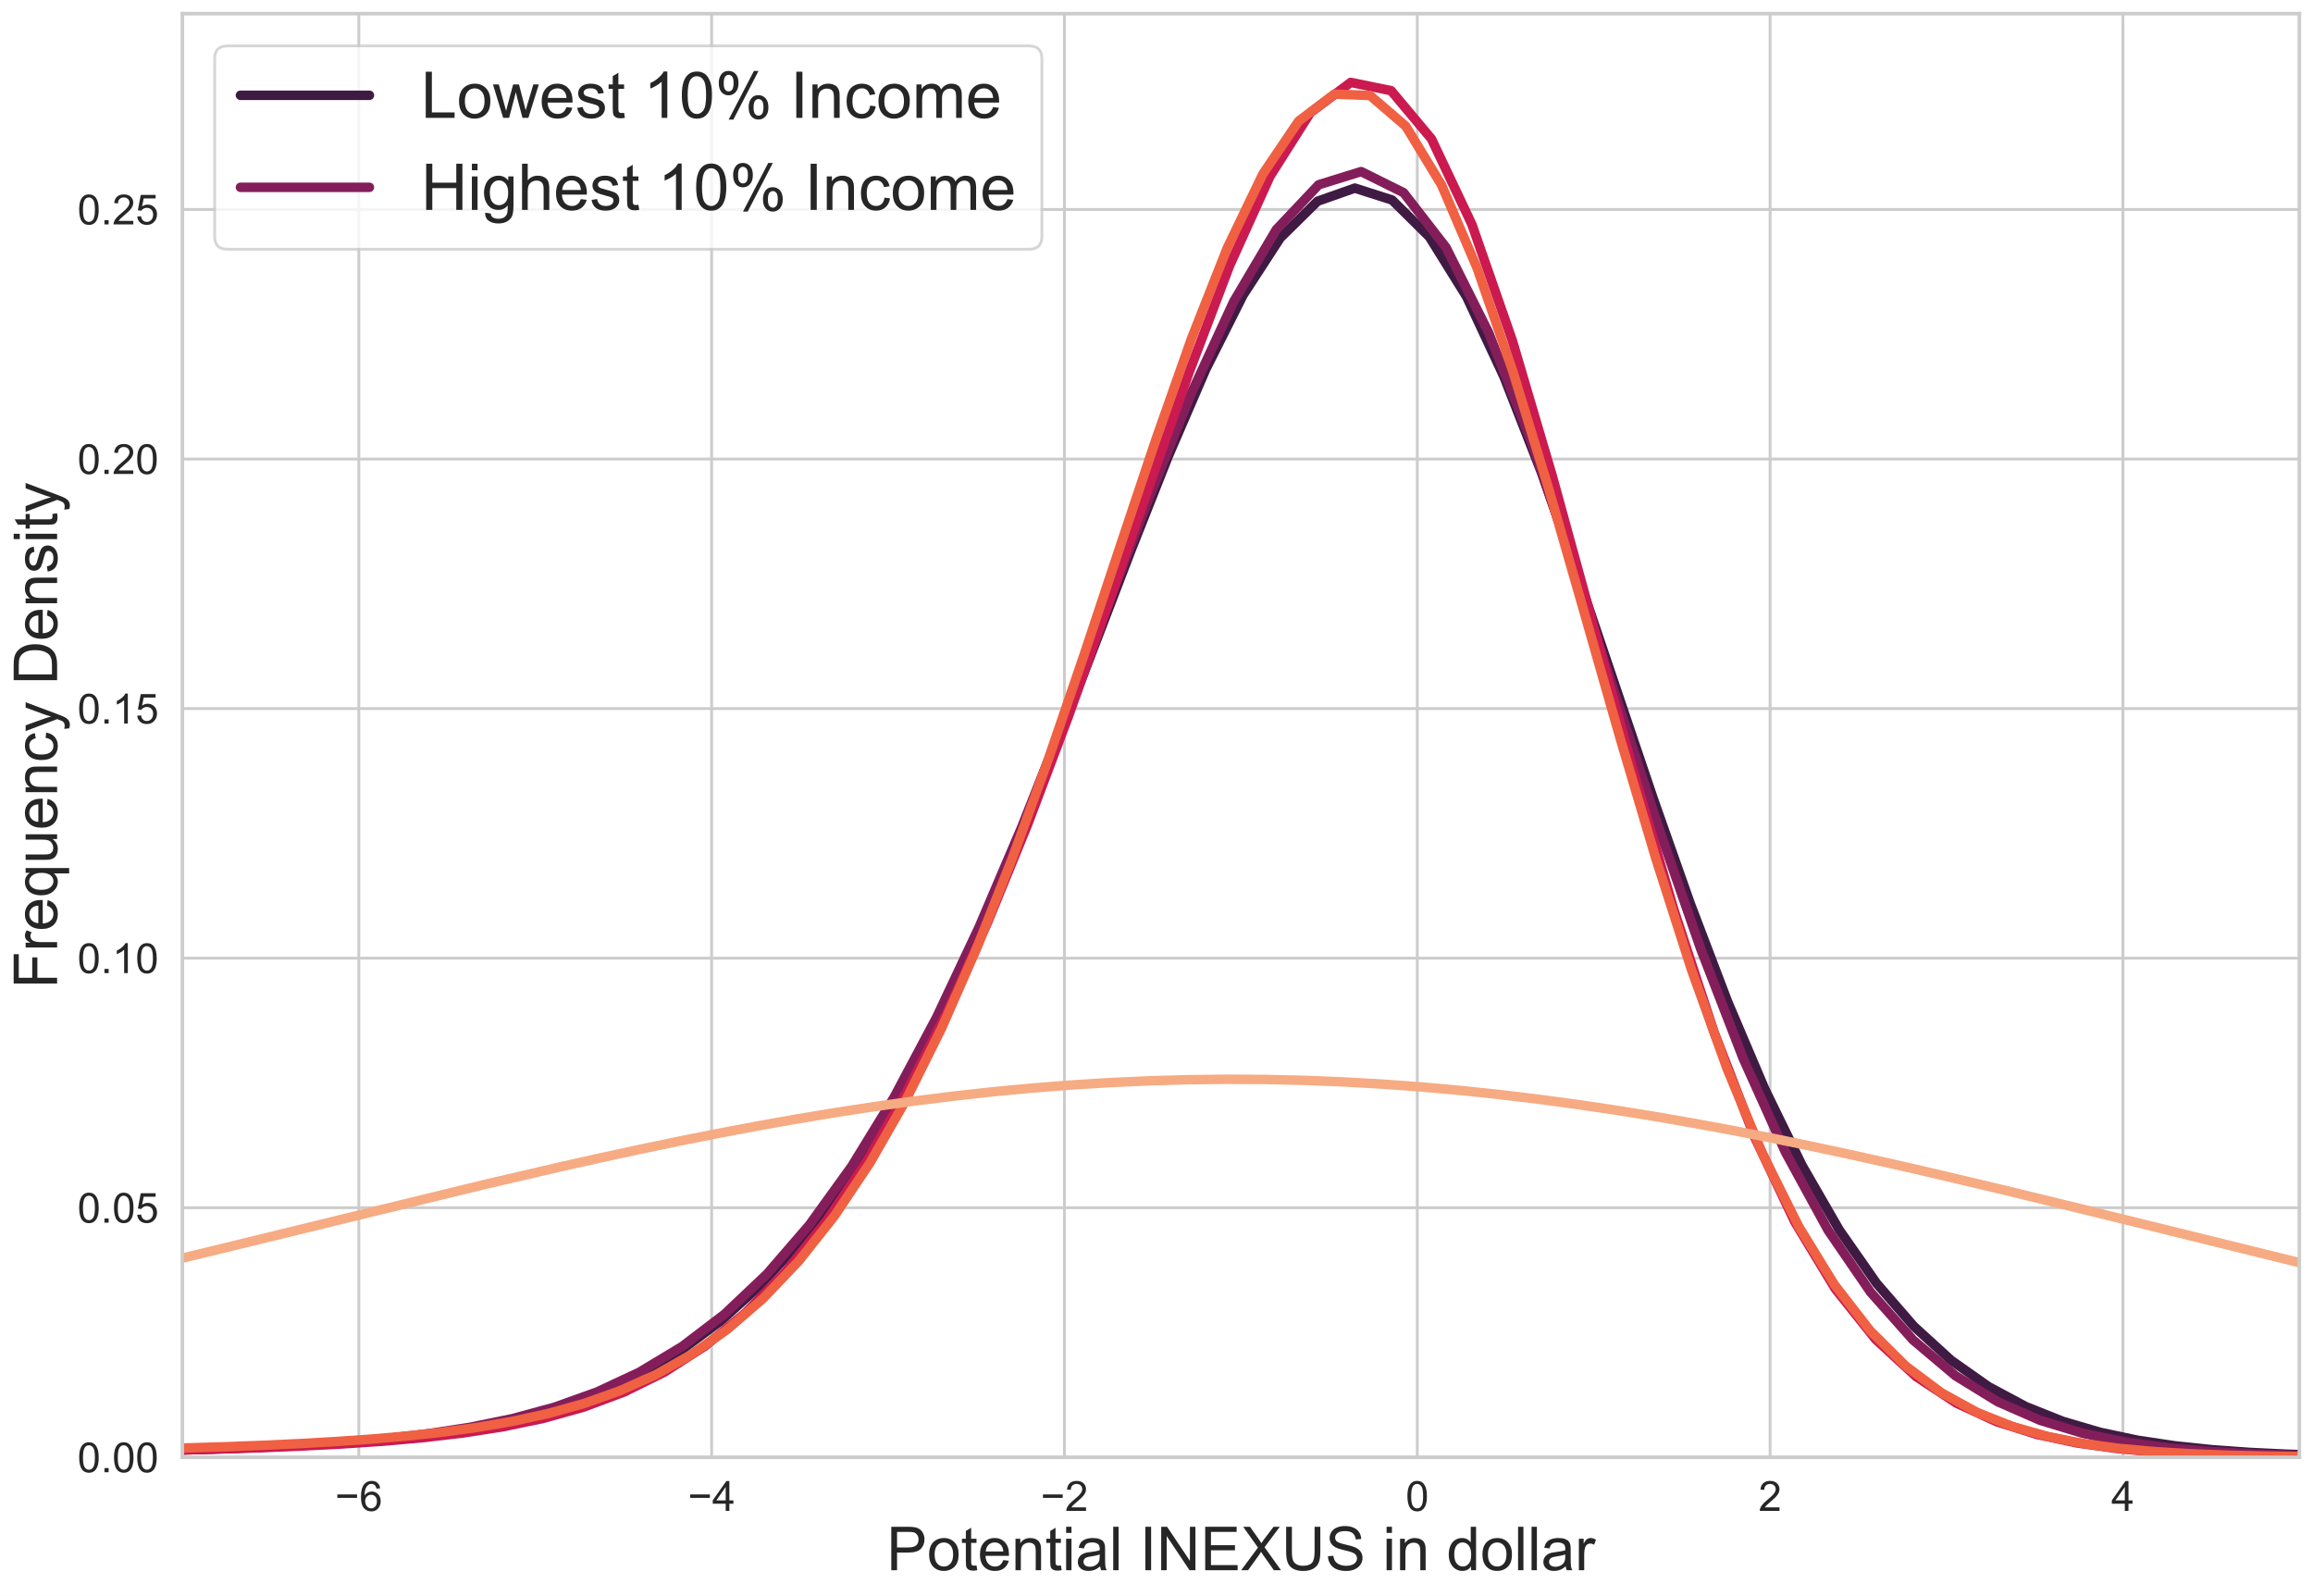
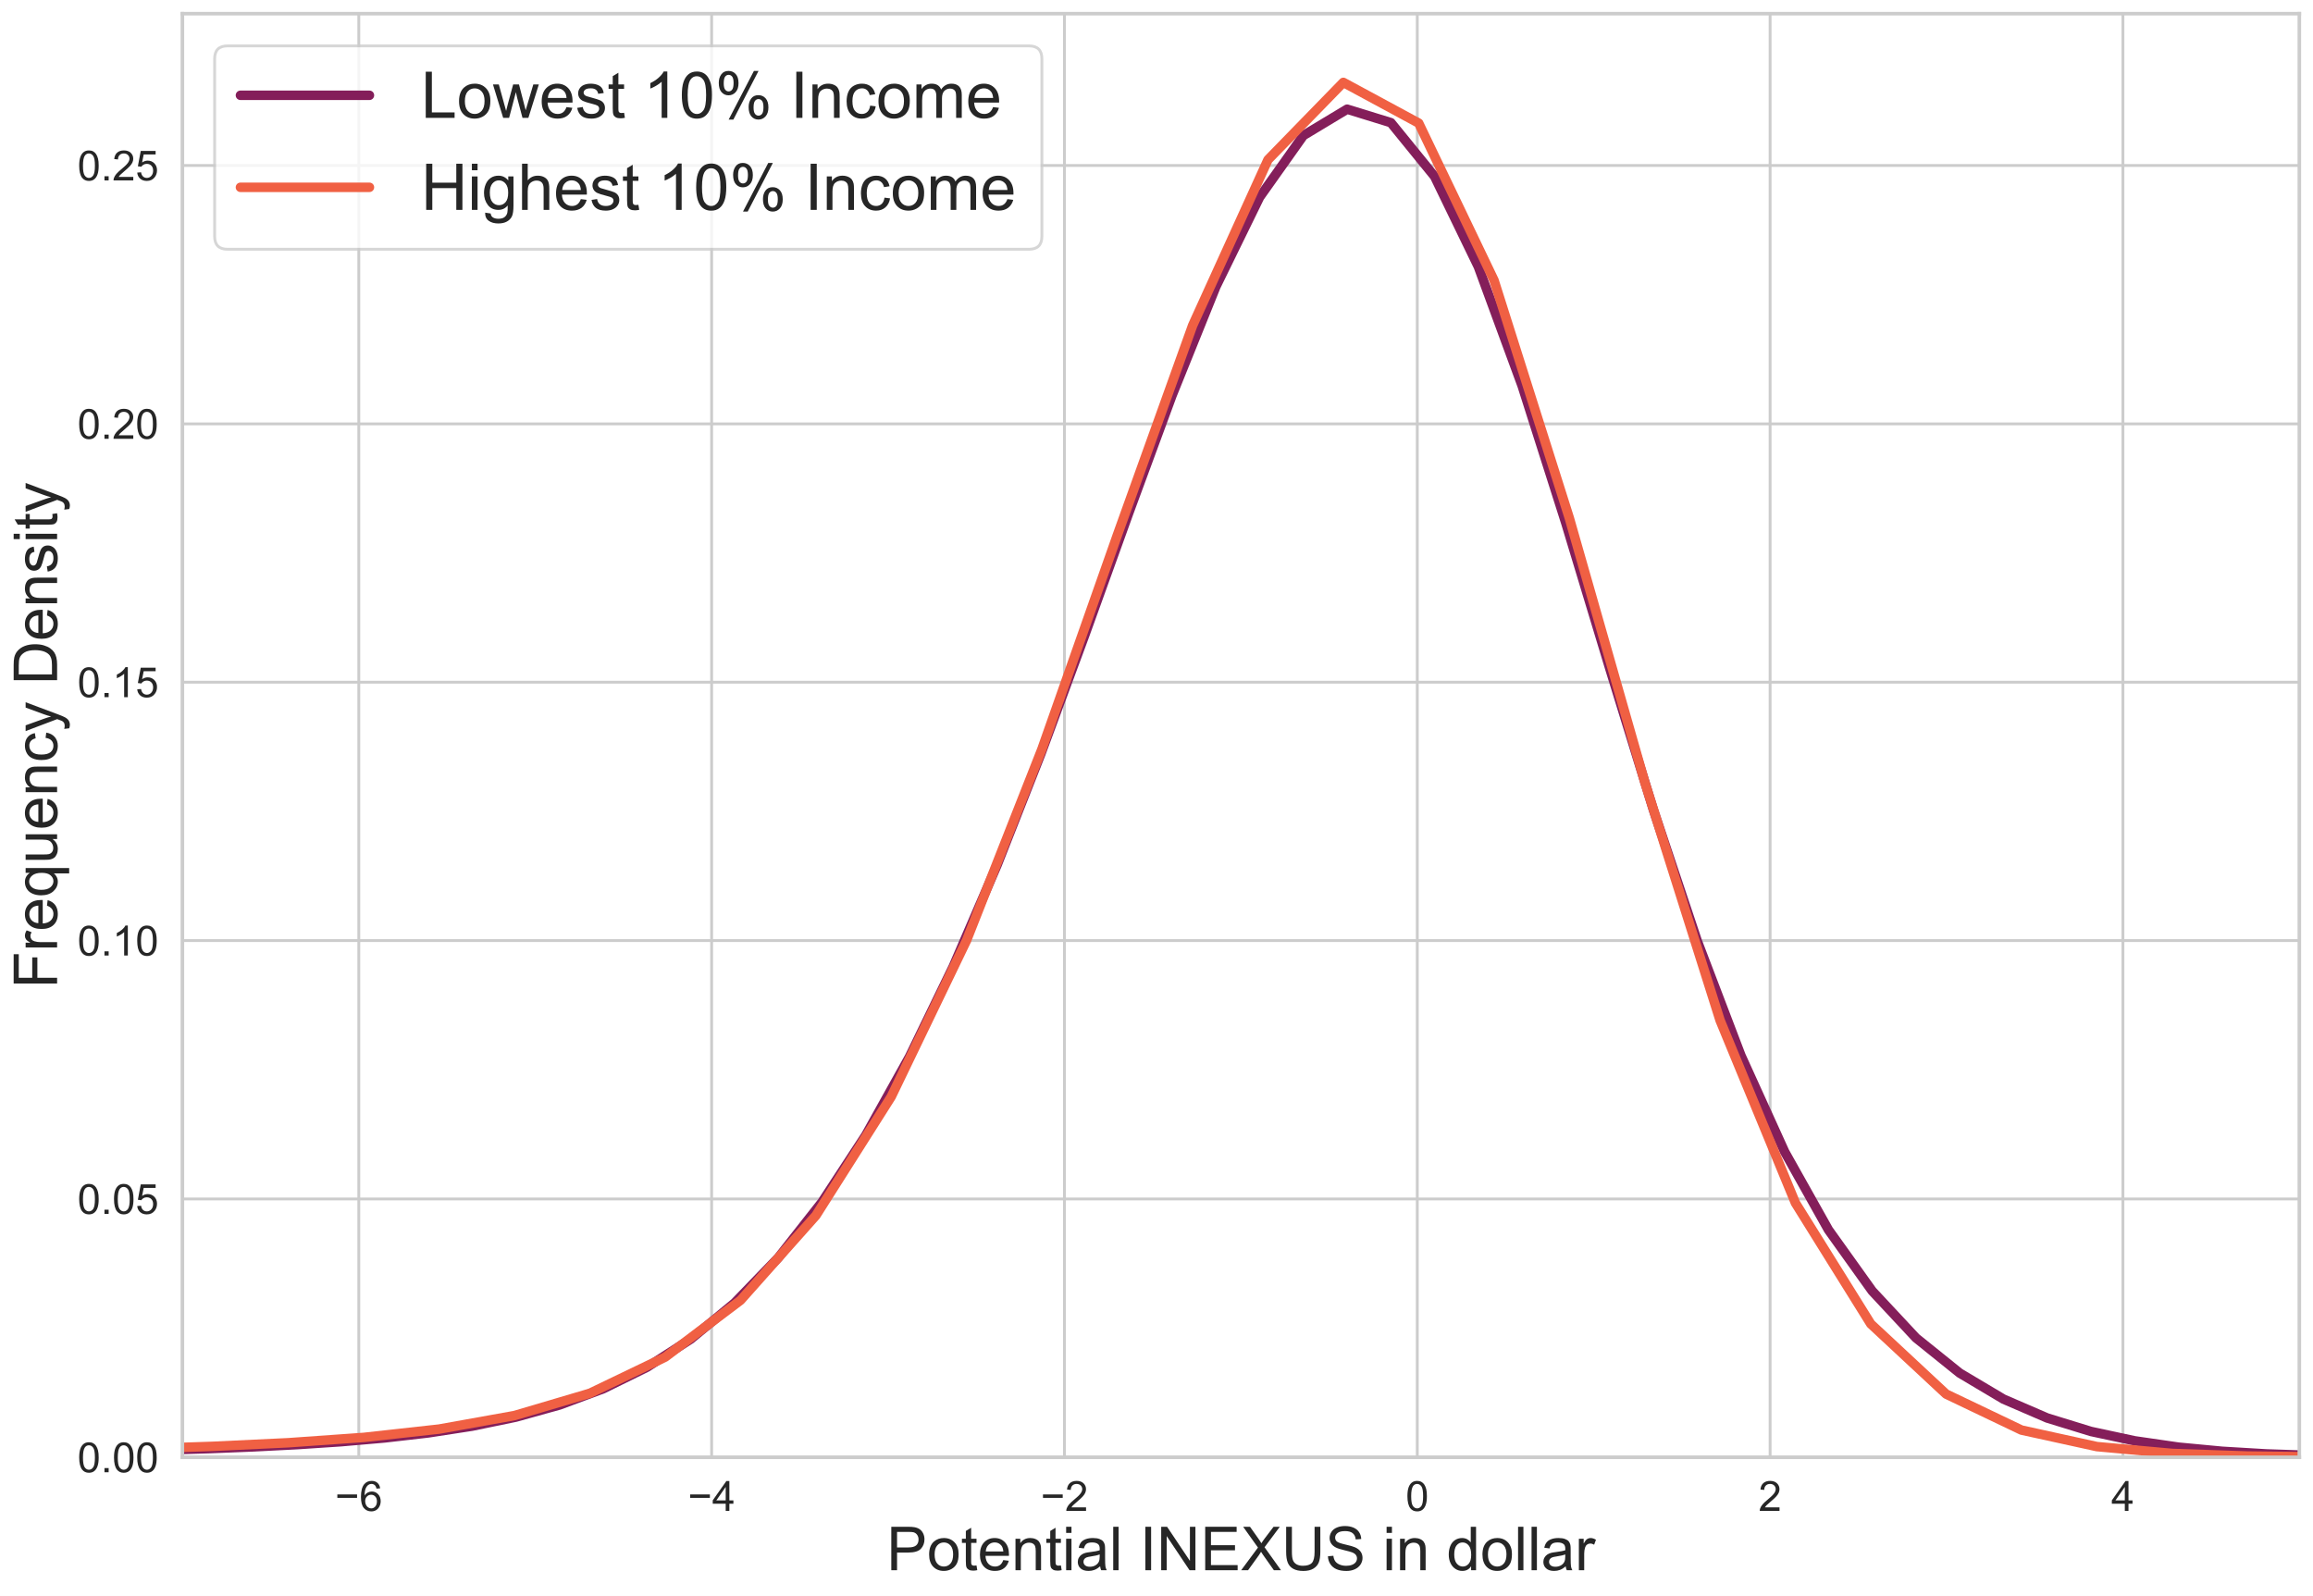
<svg xmlns="http://www.w3.org/2000/svg" xmlns:xlink="http://www.w3.org/1999/xlink" width="1219.354pt" height="841.325pt" viewBox="0 0 1219.354 841.325" version="1.1">
  <defs>
    <style type="text/css">*{stroke-linejoin: round; stroke-linecap: butt}</style>
  </defs>
  <g id="figure_1">
    <g id="patch_1">
      <path d="M 0 841.325  L 1219.354 841.325  L 1219.354 0  L 0 0  z " style="fill: #ffffff" />
    </g>
    <g id="axes_1">
      <g id="patch_2">
        <path d="M 96.154 768.24  L 1212.154 768.24  L 1212.154 7.2  L 96.154 7.2  z " style="fill: #ffffff" />
      </g>
      <g id="matplotlib.axis_1">
        <g id="xtick_1">
          <g id="line2d_1">
-             <path d="M 189.154 768.24  L 189.154 7.2  " clip-path="url(#p8f4cd4c330)" style="fill: none; stroke: #cccccc; stroke-width: 1.5; stroke-linecap: round" />
+             <path d="M 189.154 768.24  L 189.154 7.2  " clip-path="url(#pbd84ebb366)" style="fill: none; stroke: #cccccc; stroke-width: 1.5; stroke-linecap: round" />
          </g>
          <g id="text_1">
            <g style="fill: #262626" transform="translate(176.6123 796.4872)scale(0.22 -0.22)">
              <defs>
                <path id="ArialMT-2212" d="M 3381 1997  L 356 1997  L 356 2522  L 3381 2522  L 3381 1997  z " transform="scale(0.015625)" />
                <path id="ArialMT-36" d="M 3184 3459  L 2625 3416  Q 2550 3747 2413 3897  Q 2184 4138 1850 4138  Q 1581 4138 1378 3988  Q 1113 3794 959 3422  Q 806 3050 800 2363  Q 1003 2672 1297 2822  Q 1591 2972 1913 2972  Q 2475 2972 2870 2558  Q 3266 2144 3266 1488  Q 3266 1056 3080 686  Q 2894 316 2569 119  Q 2244 -78 1831 -78  Q 1128 -78 684 439  Q 241 956 241 2144  Q 241 3472 731 4075  Q 1159 4600 1884 4600  Q 2425 4600 2770 4297  Q 3116 3994 3184 3459  z M 888 1484  Q 888 1194 1011 928  Q 1134 663 1356 523  Q 1578 384 1822 384  Q 2178 384 2434 671  Q 2691 959 2691 1453  Q 2691 1928 2437 2201  Q 2184 2475 1800 2475  Q 1419 2475 1153 2201  Q 888 1928 888 1484  z " transform="scale(0.015625)" />
              </defs>
              <use xlink:href="#ArialMT-2212" />
              <use xlink:href="#ArialMT-36" x="58.398" />
            </g>
          </g>
        </g>
        <g id="xtick_2">
          <g id="line2d_2">
-             <path d="M 375.154 768.24  L 375.154 7.2  " clip-path="url(#p8f4cd4c330)" style="fill: none; stroke: #cccccc; stroke-width: 1.5; stroke-linecap: round" />
+             <path d="M 375.154 768.24  L 375.154 7.2  " clip-path="url(#pbd84ebb366)" style="fill: none; stroke: #cccccc; stroke-width: 1.5; stroke-linecap: round" />
          </g>
          <g id="text_2">
            <g style="fill: #262626" transform="translate(362.6123 796.4872)scale(0.22 -0.22)">
              <defs>
                <path id="ArialMT-34" d="M 2069 0  L 2069 1097  L 81 1097  L 81 1613  L 2172 4581  L 2631 4581  L 2631 1613  L 3250 1613  L 3250 1097  L 2631 1097  L 2631 0  L 2069 0  z M 2069 1613  L 2069 3678  L 634 1613  L 2069 1613  z " transform="scale(0.015625)" />
              </defs>
              <use xlink:href="#ArialMT-2212" />
              <use xlink:href="#ArialMT-34" x="58.398" />
            </g>
          </g>
        </g>
        <g id="xtick_3">
          <g id="line2d_3">
-             <path d="M 561.154 768.24  L 561.154 7.2  " clip-path="url(#p8f4cd4c330)" style="fill: none; stroke: #cccccc; stroke-width: 1.5; stroke-linecap: round" />
+             <path d="M 561.154 768.24  L 561.154 7.2  " clip-path="url(#pbd84ebb366)" style="fill: none; stroke: #cccccc; stroke-width: 1.5; stroke-linecap: round" />
          </g>
          <g id="text_3">
            <g style="fill: #262626" transform="translate(548.6123 796.4872)scale(0.22 -0.22)">
              <defs>
                <path id="ArialMT-32" d="M 3222 541  L 3222 0  L 194 0  Q 188 203 259 391  Q 375 700 629 1000  Q 884 1300 1366 1694  Q 2113 2306 2375 2664  Q 2638 3022 2638 3341  Q 2638 3675 2398 3904  Q 2159 4134 1775 4134  Q 1369 4134 1125 3890  Q 881 3647 878 3216  L 300 3275  Q 359 3922 746 4261  Q 1134 4600 1788 4600  Q 2447 4600 2831 4234  Q 3216 3869 3216 3328  Q 3216 3053 3103 2787  Q 2991 2522 2730 2228  Q 2469 1934 1863 1422  Q 1356 997 1212 845  Q 1069 694 975 541  L 3222 541  z " transform="scale(0.015625)" />
              </defs>
              <use xlink:href="#ArialMT-2212" />
              <use xlink:href="#ArialMT-32" x="58.398" />
            </g>
          </g>
        </g>
        <g id="xtick_4">
          <g id="line2d_4">
-             <path d="M 747.154 768.24  L 747.154 7.2  " clip-path="url(#p8f4cd4c330)" style="fill: none; stroke: #cccccc; stroke-width: 1.5; stroke-linecap: round" />
+             <path d="M 747.154 768.24  L 747.154 7.2  " clip-path="url(#pbd84ebb366)" style="fill: none; stroke: #cccccc; stroke-width: 1.5; stroke-linecap: round" />
          </g>
          <g id="text_4">
            <g style="fill: #262626" transform="translate(741.037 796.4872)scale(0.22 -0.22)">
              <defs>
                <path id="ArialMT-30" d="M 266 2259  Q 266 3072 433 3567  Q 600 4063 929 4331  Q 1259 4600 1759 4600  Q 2128 4600 2406 4451  Q 2684 4303 2865 4023  Q 3047 3744 3150 3342  Q 3253 2941 3253 2259  Q 3253 1453 3087 958  Q 2922 463 2592 192  Q 2263 -78 1759 -78  Q 1097 -78 719 397  Q 266 969 266 2259  z M 844 2259  Q 844 1131 1108 757  Q 1372 384 1759 384  Q 2147 384 2411 759  Q 2675 1134 2675 2259  Q 2675 3391 2411 3762  Q 2147 4134 1753 4134  Q 1366 4134 1134 3806  Q 844 3388 844 2259  z " transform="scale(0.015625)" />
              </defs>
              <use xlink:href="#ArialMT-30" />
            </g>
          </g>
        </g>
        <g id="xtick_5">
          <g id="line2d_5">
-             <path d="M 933.154 768.24  L 933.154 7.2  " clip-path="url(#p8f4cd4c330)" style="fill: none; stroke: #cccccc; stroke-width: 1.5; stroke-linecap: round" />
+             <path d="M 933.154 768.24  L 933.154 7.2  " clip-path="url(#pbd84ebb366)" style="fill: none; stroke: #cccccc; stroke-width: 1.5; stroke-linecap: round" />
          </g>
          <g id="text_5">
            <g style="fill: #262626" transform="translate(927.037 796.4872)scale(0.22 -0.22)">
              <use xlink:href="#ArialMT-32" />
            </g>
          </g>
        </g>
        <g id="xtick_6">
          <g id="line2d_6">
-             <path d="M 1119.154 768.24  L 1119.154 7.2  " clip-path="url(#p8f4cd4c330)" style="fill: none; stroke: #cccccc; stroke-width: 1.5; stroke-linecap: round" />
+             <path d="M 1119.154 768.24  L 1119.154 7.2  " clip-path="url(#pbd84ebb366)" style="fill: none; stroke: #cccccc; stroke-width: 1.5; stroke-linecap: round" />
          </g>
          <g id="text_6">
            <g style="fill: #262626" transform="translate(1113.037 796.4872)scale(0.22 -0.22)">
              <use xlink:href="#ArialMT-34" />
            </g>
          </g>
        </g>
        <g id="text_7">
          <g style="fill: #262626" transform="translate(467.4016 827.7647)scale(0.32 -0.32)">
            <defs>
              <path id="ArialMT-50" d="M 494 0  L 494 4581  L 2222 4581  Q 2678 4581 2919 4538  Q 3256 4481 3484 4323  Q 3713 4166 3852 3881  Q 3991 3597 3991 3256  Q 3991 2672 3619 2267  Q 3247 1863 2275 1863  L 1100 1863  L 1100 0  L 494 0  z M 1100 2403  L 2284 2403  Q 2872 2403 3119 2622  Q 3366 2841 3366 3238  Q 3366 3525 3220 3729  Q 3075 3934 2838 4000  Q 2684 4041 2272 4041  L 1100 4041  L 1100 2403  z " transform="scale(0.015625)" />
              <path id="ArialMT-6f" d="M 213 1659  Q 213 2581 725 3025  Q 1153 3394 1769 3394  Q 2453 3394 2887 2945  Q 3322 2497 3322 1706  Q 3322 1066 3130 698  Q 2938 331 2570 128  Q 2203 -75 1769 -75  Q 1072 -75 642 372  Q 213 819 213 1659  z M 791 1659  Q 791 1022 1069 705  Q 1347 388 1769 388  Q 2188 388 2466 706  Q 2744 1025 2744 1678  Q 2744 2294 2464 2611  Q 2184 2928 1769 2928  Q 1347 2928 1069 2612  Q 791 2297 791 1659  z " transform="scale(0.015625)" />
              <path id="ArialMT-74" d="M 1650 503  L 1731 6  Q 1494 -44 1306 -44  Q 1000 -44 831 53  Q 663 150 594 308  Q 525 466 525 972  L 525 2881  L 113 2881  L 113 3319  L 525 3319  L 525 4141  L 1084 4478  L 1084 3319  L 1650 3319  L 1650 2881  L 1084 2881  L 1084 941  Q 1084 700 1114 631  Q 1144 563 1211 522  Q 1278 481 1403 481  Q 1497 481 1650 503  z " transform="scale(0.015625)" />
              <path id="ArialMT-65" d="M 2694 1069  L 3275 997  Q 3138 488 2766 206  Q 2394 -75 1816 -75  Q 1088 -75 661 373  Q 234 822 234 1631  Q 234 2469 665 2931  Q 1097 3394 1784 3394  Q 2450 3394 2872 2941  Q 3294 2488 3294 1666  Q 3294 1616 3291 1516  L 816 1516  Q 847 969 1125 678  Q 1403 388 1819 388  Q 2128 388 2347 550  Q 2566 713 2694 1069  z M 847 1978  L 2700 1978  Q 2663 2397 2488 2606  Q 2219 2931 1791 2931  Q 1403 2931 1139 2672  Q 875 2413 847 1978  z " transform="scale(0.015625)" />
              <path id="ArialMT-6e" d="M 422 0  L 422 3319  L 928 3319  L 928 2847  Q 1294 3394 1984 3394  Q 2284 3394 2536 3286  Q 2788 3178 2913 3003  Q 3038 2828 3088 2588  Q 3119 2431 3119 2041  L 3119 0  L 2556 0  L 2556 2019  Q 2556 2363 2490 2533  Q 2425 2703 2258 2804  Q 2091 2906 1866 2906  Q 1506 2906 1245 2678  Q 984 2450 984 1813  L 984 0  L 422 0  z " transform="scale(0.015625)" />
              <path id="ArialMT-69" d="M 425 3934  L 425 4581  L 988 4581  L 988 3934  L 425 3934  z M 425 0  L 425 3319  L 988 3319  L 988 0  L 425 0  z " transform="scale(0.015625)" />
              <path id="ArialMT-61" d="M 2588 409  Q 2275 144 1986 34  Q 1697 -75 1366 -75  Q 819 -75 525 192  Q 231 459 231 875  Q 231 1119 342 1320  Q 453 1522 633 1644  Q 813 1766 1038 1828  Q 1203 1872 1538 1913  Q 2219 1994 2541 2106  Q 2544 2222 2544 2253  Q 2544 2597 2384 2738  Q 2169 2928 1744 2928  Q 1347 2928 1158 2789  Q 969 2650 878 2297  L 328 2372  Q 403 2725 575 2942  Q 747 3159 1072 3276  Q 1397 3394 1825 3394  Q 2250 3394 2515 3294  Q 2781 3194 2906 3042  Q 3031 2891 3081 2659  Q 3109 2516 3109 2141  L 3109 1391  Q 3109 606 3145 398  Q 3181 191 3288 0  L 2700 0  Q 2613 175 2588 409  z M 2541 1666  Q 2234 1541 1622 1453  Q 1275 1403 1131 1340  Q 988 1278 909 1158  Q 831 1038 831 891  Q 831 666 1001 516  Q 1172 366 1500 366  Q 1825 366 2078 508  Q 2331 650 2450 897  Q 2541 1088 2541 1459  L 2541 1666  z " transform="scale(0.015625)" />
              <path id="ArialMT-6c" d="M 409 0  L 409 4581  L 972 4581  L 972 0  L 409 0  z " transform="scale(0.015625)" />
              <path id="ArialMT-20" transform="scale(0.015625)" />
              <path id="ArialMT-49" d="M 597 0  L 597 4581  L 1203 4581  L 1203 0  L 597 0  z " transform="scale(0.015625)" />
              <path id="ArialMT-4e" d="M 488 0  L 488 4581  L 1109 4581  L 3516 984  L 3516 4581  L 4097 4581  L 4097 0  L 3475 0  L 1069 3600  L 1069 0  L 488 0  z " transform="scale(0.015625)" />
              <path id="ArialMT-45" d="M 506 0  L 506 4581  L 3819 4581  L 3819 4041  L 1113 4041  L 1113 2638  L 3647 2638  L 3647 2100  L 1113 2100  L 1113 541  L 3925 541  L 3925 0  L 506 0  z " transform="scale(0.015625)" />
              <path id="ArialMT-58" d="M 28 0  L 1800 2388  L 238 4581  L 959 4581  L 1791 3406  Q 2050 3041 2159 2844  Q 2313 3094 2522 3366  L 3444 4581  L 4103 4581  L 2494 2422  L 4228 0  L 3478 0  L 2325 1634  Q 2228 1775 2125 1941  Q 1972 1691 1906 1597  L 756 0  L 28 0  z " transform="scale(0.015625)" />
              <path id="ArialMT-55" d="M 3500 4581  L 4106 4581  L 4106 1934  Q 4106 1244 3950 837  Q 3794 431 3386 176  Q 2978 -78 2316 -78  Q 1672 -78 1262 144  Q 853 366 678 786  Q 503 1206 503 1934  L 503 4581  L 1109 4581  L 1109 1938  Q 1109 1341 1220 1058  Q 1331 775 1601 622  Q 1872 469 2263 469  Q 2931 469 3215 772  Q 3500 1075 3500 1938  L 3500 4581  z " transform="scale(0.015625)" />
              <path id="ArialMT-53" d="M 288 1472  L 859 1522  Q 900 1178 1048 958  Q 1197 738 1509 602  Q 1822 466 2213 466  Q 2559 466 2825 569  Q 3091 672 3220 851  Q 3350 1031 3350 1244  Q 3350 1459 3225 1620  Q 3100 1781 2813 1891  Q 2628 1963 1997 2114  Q 1366 2266 1113 2400  Q 784 2572 623 2826  Q 463 3081 463 3397  Q 463 3744 659 4045  Q 856 4347 1234 4503  Q 1613 4659 2075 4659  Q 2584 4659 2973 4495  Q 3363 4331 3572 4012  Q 3781 3694 3797 3291  L 3216 3247  Q 3169 3681 2898 3903  Q 2628 4125 2100 4125  Q 1550 4125 1298 3923  Q 1047 3722 1047 3438  Q 1047 3191 1225 3031  Q 1400 2872 2139 2705  Q 2878 2538 3153 2413  Q 3553 2228 3743 1945  Q 3934 1663 3934 1294  Q 3934 928 3725 604  Q 3516 281 3123 101  Q 2731 -78 2241 -78  Q 1619 -78 1198 103  Q 778 284 539 648  Q 300 1013 288 1472  z " transform="scale(0.015625)" />
              <path id="ArialMT-64" d="M 2575 0  L 2575 419  Q 2259 -75 1647 -75  Q 1250 -75 917 144  Q 584 363 401 755  Q 219 1147 219 1656  Q 219 2153 384 2558  Q 550 2963 881 3178  Q 1213 3394 1622 3394  Q 1922 3394 2156 3267  Q 2391 3141 2538 2938  L 2538 4581  L 3097 4581  L 3097 0  L 2575 0  z M 797 1656  Q 797 1019 1065 703  Q 1334 388 1700 388  Q 2069 388 2326 689  Q 2584 991 2584 1609  Q 2584 2291 2321 2609  Q 2059 2928 1675 2928  Q 1300 2928 1048 2622  Q 797 2316 797 1656  z " transform="scale(0.015625)" />
              <path id="ArialMT-72" d="M 416 0  L 416 3319  L 922 3319  L 922 2816  Q 1116 3169 1280 3281  Q 1444 3394 1641 3394  Q 1925 3394 2219 3213  L 2025 2691  Q 1819 2813 1613 2813  Q 1428 2813 1281 2702  Q 1134 2591 1072 2394  Q 978 2094 978 1738  L 978 0  L 416 0  z " transform="scale(0.015625)" />
            </defs>
            <use xlink:href="#ArialMT-50" />
            <use xlink:href="#ArialMT-6f" x="66.699" />
            <use xlink:href="#ArialMT-74" x="122.314" />
            <use xlink:href="#ArialMT-65" x="150.098" />
            <use xlink:href="#ArialMT-6e" x="205.713" />
            <use xlink:href="#ArialMT-74" x="261.328" />
            <use xlink:href="#ArialMT-69" x="289.111" />
            <use xlink:href="#ArialMT-61" x="311.328" />
            <use xlink:href="#ArialMT-6c" x="366.943" />
            <use xlink:href="#ArialMT-20" x="389.16" />
            <use xlink:href="#ArialMT-49" x="416.943" />
            <use xlink:href="#ArialMT-4e" x="444.727" />
            <use xlink:href="#ArialMT-45" x="516.943" />
            <use xlink:href="#ArialMT-58" x="583.643" />
            <use xlink:href="#ArialMT-55" x="650.342" />
            <use xlink:href="#ArialMT-53" x="722.559" />
            <use xlink:href="#ArialMT-20" x="789.258" />
            <use xlink:href="#ArialMT-69" x="817.041" />
            <use xlink:href="#ArialMT-6e" x="839.258" />
            <use xlink:href="#ArialMT-20" x="894.873" />
            <use xlink:href="#ArialMT-64" x="922.656" />
            <use xlink:href="#ArialMT-6f" x="978.271" />
            <use xlink:href="#ArialMT-6c" x="1033.887" />
            <use xlink:href="#ArialMT-6c" x="1056.104" />
            <use xlink:href="#ArialMT-61" x="1078.32" />
            <use xlink:href="#ArialMT-72" x="1133.936" />
          </g>
        </g>
      </g>
      <g id="matplotlib.axis_2">
        <g id="ytick_1">
          <g id="line2d_7">
-             <path d="M 96.154 768.24  L 1212.154 768.24  " clip-path="url(#p8f4cd4c330)" style="fill: none; stroke: #cccccc; stroke-width: 1.5; stroke-linecap: round" />
+             <path d="M 96.154 768.24  L 1212.154 768.24  " clip-path="url(#pbd84ebb366)" style="fill: none; stroke: #cccccc; stroke-width: 1.5; stroke-linecap: round" />
          </g>
          <g id="text_8">
            <g style="fill: #262626" transform="translate(40.84 776.1136)scale(0.22 -0.22)">
              <defs>
                <path id="ArialMT-2e" d="M 581 0  L 581 641  L 1222 641  L 1222 0  L 581 0  z " transform="scale(0.015625)" />
              </defs>
              <use xlink:href="#ArialMT-30" />
              <use xlink:href="#ArialMT-2e" x="55.615" />
              <use xlink:href="#ArialMT-30" x="83.398" />
              <use xlink:href="#ArialMT-30" x="139.014" />
            </g>
          </g>
        </g>
        <g id="ytick_2">
          <g id="line2d_8">
-             <path d="M 96.154 636.676  L 1212.154 636.676  " clip-path="url(#p8f4cd4c330)" style="fill: none; stroke: #cccccc; stroke-width: 1.5; stroke-linecap: round" />
+             <path d="M 96.154 632.04  L 1212.154 632.04  " clip-path="url(#pbd84ebb366)" style="fill: none; stroke: #cccccc; stroke-width: 1.5; stroke-linecap: round" />
          </g>
          <g id="text_9">
-             <g style="fill: #262626" transform="translate(40.84 644.5496)scale(0.22 -0.22)">
+             <g style="fill: #262626" transform="translate(40.84 639.9132)scale(0.22 -0.22)">
              <defs>
                <path id="ArialMT-35" d="M 266 1200  L 856 1250  Q 922 819 1161 601  Q 1400 384 1738 384  Q 2144 384 2425 690  Q 2706 997 2706 1503  Q 2706 1984 2436 2262  Q 2166 2541 1728 2541  Q 1456 2541 1237 2417  Q 1019 2294 894 2097  L 366 2166  L 809 4519  L 3088 4519  L 3088 3981  L 1259 3981  L 1013 2750  Q 1425 3038 1878 3038  Q 2478 3038 2890 2622  Q 3303 2206 3303 1553  Q 3303 931 2941 478  Q 2500 -78 1738 -78  Q 1113 -78 717 272  Q 322 622 266 1200  z " transform="scale(0.015625)" />
              </defs>
              <use xlink:href="#ArialMT-30" />
              <use xlink:href="#ArialMT-2e" x="55.615" />
              <use xlink:href="#ArialMT-30" x="83.398" />
              <use xlink:href="#ArialMT-35" x="139.014" />
            </g>
          </g>
        </g>
        <g id="ytick_3">
          <g id="line2d_9">
-             <path d="M 96.154 505.112  L 1212.154 505.112  " clip-path="url(#p8f4cd4c330)" style="fill: none; stroke: #cccccc; stroke-width: 1.5; stroke-linecap: round" />
+             <path d="M 96.154 495.839  L 1212.154 495.839  " clip-path="url(#pbd84ebb366)" style="fill: none; stroke: #cccccc; stroke-width: 1.5; stroke-linecap: round" />
          </g>
          <g id="text_10">
-             <g style="fill: #262626" transform="translate(40.84 512.9856)scale(0.22 -0.22)">
+             <g style="fill: #262626" transform="translate(40.84 503.7129)scale(0.22 -0.22)">
              <defs>
                <path id="ArialMT-31" d="M 2384 0  L 1822 0  L 1822 3584  Q 1619 3391 1289 3197  Q 959 3003 697 2906  L 697 3450  Q 1169 3672 1522 3987  Q 1875 4303 2022 4600  L 2384 4600  L 2384 0  z " transform="scale(0.015625)" />
              </defs>
              <use xlink:href="#ArialMT-30" />
              <use xlink:href="#ArialMT-2e" x="55.615" />
              <use xlink:href="#ArialMT-31" x="83.398" />
              <use xlink:href="#ArialMT-30" x="139.014" />
            </g>
          </g>
        </g>
        <g id="ytick_4">
          <g id="line2d_10">
-             <path d="M 96.154 373.548  L 1212.154 373.548  " clip-path="url(#p8f4cd4c330)" style="fill: none; stroke: #cccccc; stroke-width: 1.5; stroke-linecap: round" />
+             <path d="M 96.154 359.639  L 1212.154 359.639  " clip-path="url(#pbd84ebb366)" style="fill: none; stroke: #cccccc; stroke-width: 1.5; stroke-linecap: round" />
          </g>
          <g id="text_11">
-             <g style="fill: #262626" transform="translate(40.84 381.4216)scale(0.22 -0.22)">
+             <g style="fill: #262626" transform="translate(40.84 367.5125)scale(0.22 -0.22)">
              <use xlink:href="#ArialMT-30" />
              <use xlink:href="#ArialMT-2e" x="55.615" />
              <use xlink:href="#ArialMT-31" x="83.398" />
              <use xlink:href="#ArialMT-35" x="139.014" />
            </g>
          </g>
        </g>
        <g id="ytick_5">
          <g id="line2d_11">
-             <path d="M 96.154 241.984  L 1212.154 241.984  " clip-path="url(#p8f4cd4c330)" style="fill: none; stroke: #cccccc; stroke-width: 1.5; stroke-linecap: round" />
+             <path d="M 96.154 223.439  L 1212.154 223.439  " clip-path="url(#pbd84ebb366)" style="fill: none; stroke: #cccccc; stroke-width: 1.5; stroke-linecap: round" />
          </g>
          <g id="text_12">
-             <g style="fill: #262626" transform="translate(40.84 249.8575)scale(0.22 -0.22)">
+             <g style="fill: #262626" transform="translate(40.84 231.3121)scale(0.22 -0.22)">
              <use xlink:href="#ArialMT-30" />
              <use xlink:href="#ArialMT-2e" x="55.615" />
              <use xlink:href="#ArialMT-32" x="83.398" />
              <use xlink:href="#ArialMT-30" x="139.014" />
            </g>
          </g>
        </g>
        <g id="ytick_6">
          <g id="line2d_12">
-             <path d="M 96.154 110.42  L 1212.154 110.42  " clip-path="url(#p8f4cd4c330)" style="fill: none; stroke: #cccccc; stroke-width: 1.5; stroke-linecap: round" />
+             <path d="M 96.154 87.238  L 1212.154 87.238  " clip-path="url(#pbd84ebb366)" style="fill: none; stroke: #cccccc; stroke-width: 1.5; stroke-linecap: round" />
          </g>
          <g id="text_13">
-             <g style="fill: #262626" transform="translate(40.84 118.2935)scale(0.22 -0.22)">
+             <g style="fill: #262626" transform="translate(40.84 95.11178)scale(0.22 -0.22)">
              <use xlink:href="#ArialMT-30" />
              <use xlink:href="#ArialMT-2e" x="55.615" />
              <use xlink:href="#ArialMT-32" x="83.398" />
              <use xlink:href="#ArialMT-35" x="139.014" />
            </g>
          </g>
        </g>
        <g id="text_14">
          <g style="fill: #262626" transform="translate(30.105 521.1025)rotate(-90)scale(0.32 -0.32)">
            <defs>
              <path id="ArialMT-46" d="M 525 0  L 525 4581  L 3616 4581  L 3616 4041  L 1131 4041  L 1131 2622  L 3281 2622  L 3281 2081  L 1131 2081  L 1131 0  L 525 0  z " transform="scale(0.015625)" />
              <path id="ArialMT-71" d="M 2538 -1272  L 2538 353  Q 2406 169 2170 47  Q 1934 -75 1669 -75  Q 1078 -75 651 397  Q 225 869 225 1691  Q 225 2191 398 2587  Q 572 2984 901 3189  Q 1231 3394 1625 3394  Q 2241 3394 2594 2875  L 2594 3319  L 3100 3319  L 3100 -1272  L 2538 -1272  z M 803 1669  Q 803 1028 1072 708  Q 1341 388 1716 388  Q 2075 388 2334 692  Q 2594 997 2594 1619  Q 2594 2281 2320 2615  Q 2047 2950 1678 2950  Q 1313 2950 1058 2639  Q 803 2328 803 1669  z " transform="scale(0.015625)" />
              <path id="ArialMT-75" d="M 2597 0  L 2597 488  Q 2209 -75 1544 -75  Q 1250 -75 995 37  Q 741 150 617 320  Q 494 491 444 738  Q 409 903 409 1263  L 409 3319  L 972 3319  L 972 1478  Q 972 1038 1006 884  Q 1059 663 1231 536  Q 1403 409 1656 409  Q 1909 409 2131 539  Q 2353 669 2445 892  Q 2538 1116 2538 1541  L 2538 3319  L 3100 3319  L 3100 0  L 2597 0  z " transform="scale(0.015625)" />
              <path id="ArialMT-63" d="M 2588 1216  L 3141 1144  Q 3050 572 2676 248  Q 2303 -75 1759 -75  Q 1078 -75 664 370  Q 250 816 250 1647  Q 250 2184 428 2587  Q 606 2991 970 3192  Q 1334 3394 1763 3394  Q 2303 3394 2647 3120  Q 2991 2847 3088 2344  L 2541 2259  Q 2463 2594 2264 2762  Q 2066 2931 1784 2931  Q 1359 2931 1093 2626  Q 828 2322 828 1663  Q 828 994 1084 691  Q 1341 388 1753 388  Q 2084 388 2306 591  Q 2528 794 2588 1216  z " transform="scale(0.015625)" />
              <path id="ArialMT-79" d="M 397 -1278  L 334 -750  Q 519 -800 656 -800  Q 844 -800 956 -737  Q 1069 -675 1141 -563  Q 1194 -478 1313 -144  Q 1328 -97 1363 -6  L 103 3319  L 709 3319  L 1400 1397  Q 1534 1031 1641 628  Q 1738 1016 1872 1384  L 2581 3319  L 3144 3319  L 1881 -56  Q 1678 -603 1566 -809  Q 1416 -1088 1222 -1217  Q 1028 -1347 759 -1347  Q 597 -1347 397 -1278  z " transform="scale(0.015625)" />
              <path id="ArialMT-44" d="M 494 0  L 494 4581  L 2072 4581  Q 2606 4581 2888 4516  Q 3281 4425 3559 4188  Q 3922 3881 4101 3404  Q 4281 2928 4281 2316  Q 4281 1794 4159 1391  Q 4038 988 3847 723  Q 3656 459 3429 307  Q 3203 156 2883 78  Q 2563 0 2147 0  L 494 0  z M 1100 541  L 2078 541  Q 2531 541 2789 625  Q 3047 709 3200 863  Q 3416 1078 3536 1442  Q 3656 1806 3656 2325  Q 3656 3044 3420 3430  Q 3184 3816 2847 3947  Q 2603 4041 2063 4041  L 1100 4041  L 1100 541  z " transform="scale(0.015625)" />
              <path id="ArialMT-73" d="M 197 991  L 753 1078  Q 800 744 1014 566  Q 1228 388 1613 388  Q 2000 388 2187 545  Q 2375 703 2375 916  Q 2375 1106 2209 1216  Q 2094 1291 1634 1406  Q 1016 1563 777 1677  Q 538 1791 414 1992  Q 291 2194 291 2438  Q 291 2659 392 2848  Q 494 3038 669 3163  Q 800 3259 1026 3326  Q 1253 3394 1513 3394  Q 1903 3394 2198 3281  Q 2494 3169 2634 2976  Q 2775 2784 2828 2463  L 2278 2388  Q 2241 2644 2061 2787  Q 1881 2931 1553 2931  Q 1166 2931 1000 2803  Q 834 2675 834 2503  Q 834 2394 903 2306  Q 972 2216 1119 2156  Q 1203 2125 1616 2013  Q 2213 1853 2448 1751  Q 2684 1650 2818 1456  Q 2953 1263 2953 975  Q 2953 694 2789 445  Q 2625 197 2315 61  Q 2006 -75 1616 -75  Q 969 -75 630 194  Q 291 463 197 991  z " transform="scale(0.015625)" />
            </defs>
            <use xlink:href="#ArialMT-46" />
            <use xlink:href="#ArialMT-72" x="61.084" />
            <use xlink:href="#ArialMT-65" x="94.385" />
            <use xlink:href="#ArialMT-71" x="150" />
            <use xlink:href="#ArialMT-75" x="205.615" />
            <use xlink:href="#ArialMT-65" x="261.23" />
            <use xlink:href="#ArialMT-6e" x="316.846" />
            <use xlink:href="#ArialMT-63" x="372.461" />
            <use xlink:href="#ArialMT-79" x="422.461" />
            <use xlink:href="#ArialMT-20" x="472.461" />
            <use xlink:href="#ArialMT-44" x="500.244" />
            <use xlink:href="#ArialMT-65" x="572.461" />
            <use xlink:href="#ArialMT-6e" x="628.076" />
            <use xlink:href="#ArialMT-73" x="683.691" />
            <use xlink:href="#ArialMT-69" x="733.691" />
            <use xlink:href="#ArialMT-74" x="755.908" />
            <use xlink:href="#ArialMT-79" x="783.691" />
          </g>
        </g>
      </g>
      <g id="line2d_13">
-         <path d="M -1 766.165  L 46.149 765.479  L 85.448 764.674  L 105.097 764.147  L 124.746 763.5  L 144.396 762.694  L 164.045 761.677  L 183.694 760.379  L 203.344 758.712  L 222.993 756.56  L 242.642 753.776  L 262.292 750.178  L 281.941 745.544  L 301.59 739.608  L 321.24 732.063  L 340.889 722.562  L 360.538 710.725  L 380.188 696.151  L 399.837 678.428  L 419.486 657.159  L 439.136 631.978  L 458.785 602.587  L 478.435 568.791  L 498.084 530.552  L 517.733 488.046  L 537.383 441.726  L 557.032 392.393  L 596.331 289.869  L 615.98 240.27  L 635.629 194.723  L 655.279 155.653  L 674.928 125.42  L 694.577 106.083  L 714.227 99.16  L 733.876 105.441  L 753.525 124.859  L 773.175 156.472  L 792.824 198.547  L 812.473 248.739  L 832.123 304.33  L 871.421 420.608  L 891.071 476.346  L 910.72 527.938  L 930.37 574.172  L 950.019 614.395  L 969.668 648.446  L 989.318 676.556  L 1008.967 699.226  L 1028.616 717.12  L 1048.266 730.964  L 1067.915 741.477  L 1087.564 749.322  L 1107.214 755.077  L 1126.863 759.23  L 1146.512 762.177  L 1166.162 764.234  L 1185.811 765.643  L 1205.46 766.59  L 1220.354 767.063  L 1220.354 767.063  " clip-path="url(#p8f4cd4c330)" style="fill: none; stroke: #3f1b43; stroke-width: 5; stroke-linecap: round" />
+         <path d="M -1 766.034  L 41.218 765.402  L 64.285 764.942  L 87.352 764.371  L 110.419 763.651  L 133.486 762.736  L 156.554 761.56  L 179.621 760.034  L 202.688 758.031  L 225.755 755.375  L 248.822 751.826  L 271.889 747.059  L 294.956 740.653  L 318.023 732.084  L 341.09 720.732  L 364.157 705.908  L 387.224 686.898  L 410.291 663.018  L 433.358 633.678  L 456.425 598.432  L 479.492 557.028  L 502.56 509.454  L 525.627 456.008  L 548.694 397.421  L 571.761 335.031  L 594.828 270.979  L 617.895 208.349  L 640.962 151.135  L 664.029 103.949  L 687.096 71.448  L 710.163 57.555  L 733.23 64.662  L 756.297 93.04  L 779.364 140.642  L 802.431 203.385  L 825.498 275.84  L 848.566 352.146  L 871.633 426.912  L 894.7 495.909  L 917.767 556.411  L 940.834 607.198  L 963.901 648.291  L 986.968 680.549  L 1010.035 705.265  L 1033.102 723.835  L 1056.169 737.553  L 1079.236 747.517  L 1102.303 754.615  L 1125.37 759.553  L 1148.437 762.89  L 1171.504 765.068  L 1194.572 766.436  L 1220.354 767.313  L 1220.354 767.313  " clip-path="url(#pbd84ebb366)" style="fill: none; stroke: #841e5a; stroke-width: 5; stroke-linecap: round" />
      </g>
      <g id="line2d_14">
-         <path d="M -1 766.19  L 23.847 765.844  L 68.602 765.027  L 90.979 764.483  L 113.357 763.804  L 135.734 762.942  L 158.112 761.828  L 180.489 760.37  L 202.867 758.443  L 225.244 755.878  L 247.622 752.454  L 269.999 747.884  L 292.377 741.808  L 314.754 733.793  L 337.132 723.336  L 359.509 709.883  L 381.887 692.853  L 404.264 671.67  L 426.642 645.8  L 449.019 614.792  L 471.397 578.323  L 493.774 536.254  L 516.152 488.718  L 538.529 436.229  L 560.907 379.813  L 605.662 262.612  L 628.039 207.319  L 650.417 158.878  L 672.794 121.076  L 695.172 97.389  L 717.549 90.446  L 739.927 101.562  L 762.304 130.441  L 784.682 175.153  L 807.059 232.38  L 829.437 297.884  L 851.815 367.105  L 874.192 435.739  L 896.57 500.216  L 918.947 557.978  L 941.325 607.565  L 963.702 648.515  L 986.08 681.158  L 1008.457 706.351  L 1030.835 725.227  L 1053.212 738.991  L 1075.59 748.779  L 1097.967 755.574  L 1120.345 760.184  L 1142.722 763.239  L 1165.1 765.215  L 1187.477 766.461  L 1209.855 767.224  L 1220.354 767.437  L 1220.354 767.437  " clip-path="url(#p8f4cd4c330)" style="fill: none; stroke: #841e5a; stroke-width: 5; stroke-linecap: round" />
-       </g>
-       <g id="line2d_15">
-         <path d="M -1 766.03  L 52.308 765.26  L 94.874 764.412  L 116.156 763.858  L 137.439 763.174  L 158.722 762.314  L 180.004 761.216  L 201.287 759.794  L 222.57 757.929  L 243.852 755.456  L 265.135 752.151  L 286.418 747.715  L 307.7 741.761  L 328.983 733.812  L 350.266 723.314  L 371.548 709.659  L 392.831 692.24  L 414.113 670.5  L 435.396 643.995  L 456.679 612.423  L 477.961 575.636  L 499.244 533.618  L 520.527 486.468  L 541.809 434.434  L 563.092 378.021  L 584.375 318.201  L 605.657 256.673  L 626.94 196.078  L 648.223 140.043  L 669.505 92.949  L 690.788 59.395  L 712.071 43.44  L 733.353 47.8  L 754.636 73.227  L 775.919 118.245  L 797.201 179.327  L 818.484 251.471  L 861.049 406.474  L 882.332 479.269  L 903.615 544.133  L 924.897 599.255  L 946.18 644.147  L 967.463 679.336  L 988.745 705.997  L 1010.028 725.602  L 1031.311 739.643  L 1052.593 749.468  L 1073.876 756.195  L 1095.159 760.702  L 1116.441 763.652  L 1137.724 765.533  L 1159.006 766.697  L 1180.289 767.393  L 1201.572 767.793  L 1220.354 767.988  L 1220.354 767.988  " clip-path="url(#p8f4cd4c330)" style="fill: none; stroke: #ca1a50; stroke-width: 5; stroke-linecap: round" />
-       </g>
-       <g id="line2d_16">
-         <path d="M -1 765.433  L 44.481 764.639  L 82.136 763.783  L 119.79 762.644  L 138.618 761.917  L 157.445 761.045  L 176.272 759.985  L 195.1 758.683  L 213.927 757.066  L 232.754 755.038  L 251.582 752.478  L 270.409 749.227  L 289.236 745.088  L 308.064 739.818  L 326.891 733.122  L 345.719 724.659  L 364.546 714.038  L 383.373 700.83  L 402.201 684.576  L 421.028 664.805  L 439.855 641.057  L 458.683 612.906  L 477.51 580.006  L 496.337 542.133  L 515.165 499.254  L 533.992 451.603  L 552.819 399.767  L 571.647 344.769  L 590.474 288.127  L 609.301 231.87  L 628.129 178.484  L 646.956 130.776  L 665.784 91.656  L 684.611 63.853  L 703.438 49.6  L 722.266 50.342  L 741.093 66.52  L 759.92 97.472  L 778.748 141.473  L 797.575 195.914  L 816.402 257.595  L 835.23 323.075  L 854.057 389.018  L 872.884 452.497  L 891.712 511.208  L 910.539 563.573  L 929.366 608.741  L 948.194 646.511  L 967.021 677.193  L 985.849 701.452  L 1004.676 720.154  L 1023.503 734.237  L 1042.331 744.611  L 1061.158 752.098  L 1079.985 757.398  L 1098.813 761.08  L 1117.64 763.594  L 1136.467 765.279  L 1155.295 766.389  L 1174.122 767.106  L 1192.949 767.56  L 1220.354 767.919  L 1220.354 767.919  " clip-path="url(#p8f4cd4c330)" style="fill: none; stroke: #f06043; stroke-width: 5; stroke-linecap: round" />
-       </g>
-       <g id="line2d_17">
-         <path d="M -1 685.863  L 29.015 679.101  L 70.154 669.482  L 111.293 659.573  L 255.278 624.445  L 296.417 614.891  L 316.986 610.294  L 337.556 605.846  L 358.125 601.565  L 378.694 597.473  L 399.264 593.588  L 419.833 589.929  L 440.402 586.515  L 460.972 583.363  L 481.541 580.488  L 502.11 577.905  L 522.68 575.628  L 543.249 573.669  L 563.818 572.038  L 584.388 570.744  L 604.957 569.794  L 625.526 569.192  L 646.096 568.943  L 666.665 569.048  L 687.235 569.506  L 707.804 570.315  L 728.373 571.471  L 748.943 572.968  L 769.512 574.797  L 790.081 576.951  L 810.651 579.416  L 831.22 582.182  L 851.789 585.232  L 872.359 588.554  L 892.928 592.128  L 913.497 595.939  L 934.067 599.968  L 954.636 604.195  L 975.205 608.6  L 995.775 613.164  L 1016.344 617.866  L 1057.483 627.6  L 1098.622 637.639  L 1220.354 667.634  L 1220.354 667.634  " clip-path="url(#p8f4cd4c330)" style="fill: none; stroke: #f6ab83; stroke-width: 5; stroke-linecap: round" />
+         <path d="M -1 765.336  L 32.906 764.738  L 72.627 763.781  L 112.348 762.453  L 152.07 760.561  L 191.791 757.749  L 231.513 753.357  L 271.234 746.23  L 310.956 734.494  L 350.677 715.403  L 390.399 685.44  L 430.12 640.78  L 469.842 578.11  L 509.563 495.7  L 549.285 394.876  L 589.006 282.177  L 628.728 171.552  L 668.449 84.21  L 708.171 43.44  L 747.892 64.904  L 787.613 147.759  L 827.335 273.198  L 867.056 412.243  L 906.778 537.889  L 946.499 634.151  L 986.221 697.915  L 1025.942 734.899  L 1065.664 753.88  L 1105.385 762.589  L 1145.107 766.199  L 1184.828 767.563  L 1220.354 767.985  L 1220.354 767.985  " clip-path="url(#pbd84ebb366)" style="fill: none; stroke: #f06043; stroke-width: 5; stroke-linecap: round" />
      </g>
      <g id="patch_3">
        <path d="M 96.154 768.24  L 96.154 7.2  " style="fill: none; stroke: #cccccc; stroke-width: 1.875; stroke-linejoin: miter; stroke-linecap: square" />
      </g>
      <g id="patch_4">
        <path d="M 1212.154 768.24  L 1212.154 7.2  " style="fill: none; stroke: #cccccc; stroke-width: 1.875; stroke-linejoin: miter; stroke-linecap: square" />
      </g>
      <g id="patch_5">
        <path d="M 96.154 768.24  L 1212.154 768.24  " style="fill: none; stroke: #cccccc; stroke-width: 1.875; stroke-linejoin: miter; stroke-linecap: square" />
      </g>
      <g id="patch_6">
        <path d="M 96.154 7.2  L 1212.154 7.2  " style="fill: none; stroke: #cccccc; stroke-width: 1.875; stroke-linejoin: miter; stroke-linecap: square" />
      </g>
      <g id="legend_1">
        <g id="patch_7">
          <path d="M 119.954 131.401  L 542.457 131.401  Q 549.257 131.401 549.257 124.601  L 549.257 31  Q 549.257 24.2 542.457 24.2  L 119.954 24.2  Q 113.154 24.2 113.154 31  L 113.154 124.601  Q 113.154 131.401 119.954 131.401  z " style="fill: #ffffff; opacity: 0.8; stroke: #cccccc; stroke-width: 1.5; stroke-linejoin: miter" />
        </g>
-         <g id="line2d_18">
-           <path d="M 126.754 50.237  L 160.754 50.237  L 194.754 50.237  " style="fill: none; stroke: #3f1b43; stroke-width: 5; stroke-linecap: round" />
+         <g id="line2d_15">
+           <path d="M 126.754 50.237  L 160.754 50.237  L 194.754 50.237  " style="fill: none; stroke: #841e5a; stroke-width: 5; stroke-linecap: round" />
        </g>
        <g id="text_15">
          <g style="fill: #262626" transform="translate(221.9541 62.13656)scale(0.34 -0.34)">
            <defs>
              <path id="ArialMT-4c" d="M 469 0  L 469 4581  L 1075 4581  L 1075 541  L 3331 541  L 3331 0  L 469 0  z " transform="scale(0.015625)" />
              <path id="ArialMT-77" d="M 1034 0  L 19 3319  L 600 3319  L 1128 1403  L 1325 691  Q 1338 744 1497 1375  L 2025 3319  L 2603 3319  L 3100 1394  L 3266 759  L 3456 1400  L 4025 3319  L 4572 3319  L 3534 0  L 2950 0  L 2422 1988  L 2294 2553  L 1622 0  L 1034 0  z " transform="scale(0.015625)" />
              <path id="ArialMT-25" d="M 372 3481  Q 372 3972 619 4315  Q 866 4659 1334 4659  Q 1766 4659 2048 4351  Q 2331 4044 2331 3447  Q 2331 2866 2045 2552  Q 1759 2238 1341 2238  Q 925 2238 648 2547  Q 372 2856 372 3481  z M 1350 4272  Q 1141 4272 1002 4090  Q 863 3909 863 3425  Q 863 2984 1003 2804  Q 1144 2625 1350 2625  Q 1563 2625 1702 2806  Q 1841 2988 1841 3469  Q 1841 3913 1700 4092  Q 1559 4272 1350 4272  z M 1353 -169  L 3859 4659  L 4316 4659  L 1819 -169  L 1353 -169  z M 3334 1075  Q 3334 1569 3581 1911  Q 3828 2253 4300 2253  Q 4731 2253 5014 1945  Q 5297 1638 5297 1041  Q 5297 459 5011 145  Q 4725 -169 4303 -169  Q 3888 -169 3611 142  Q 3334 453 3334 1075  z M 4316 1866  Q 4103 1866 3964 1684  Q 3825 1503 3825 1019  Q 3825 581 3965 400  Q 4106 219 4313 219  Q 4528 219 4667 400  Q 4806 581 4806 1063  Q 4806 1506 4665 1686  Q 4525 1866 4316 1866  z " transform="scale(0.015625)" />
              <path id="ArialMT-6d" d="M 422 0  L 422 3319  L 925 3319  L 925 2853  Q 1081 3097 1340 3245  Q 1600 3394 1931 3394  Q 2300 3394 2536 3241  Q 2772 3088 2869 2813  Q 3263 3394 3894 3394  Q 4388 3394 4653 3120  Q 4919 2847 4919 2278  L 4919 0  L 4359 0  L 4359 2091  Q 4359 2428 4304 2576  Q 4250 2725 4106 2815  Q 3963 2906 3769 2906  Q 3419 2906 3187 2673  Q 2956 2441 2956 1928  L 2956 0  L 2394 0  L 2394 2156  Q 2394 2531 2256 2718  Q 2119 2906 1806 2906  Q 1569 2906 1367 2781  Q 1166 2656 1075 2415  Q 984 2175 984 1722  L 984 0  L 422 0  z " transform="scale(0.015625)" />
            </defs>
            <use xlink:href="#ArialMT-4c" />
            <use xlink:href="#ArialMT-6f" x="55.615" />
            <use xlink:href="#ArialMT-77" x="111.23" />
            <use xlink:href="#ArialMT-65" x="183.447" />
            <use xlink:href="#ArialMT-73" x="239.062" />
            <use xlink:href="#ArialMT-74" x="289.062" />
            <use xlink:href="#ArialMT-20" x="316.846" />
            <use xlink:href="#ArialMT-31" x="344.629" />
            <use xlink:href="#ArialMT-30" x="400.244" />
            <use xlink:href="#ArialMT-25" x="455.859" />
            <use xlink:href="#ArialMT-20" x="544.775" />
            <use xlink:href="#ArialMT-49" x="572.559" />
            <use xlink:href="#ArialMT-6e" x="600.342" />
            <use xlink:href="#ArialMT-63" x="655.957" />
            <use xlink:href="#ArialMT-6f" x="705.957" />
            <use xlink:href="#ArialMT-6d" x="761.572" />
            <use xlink:href="#ArialMT-65" x="844.873" />
          </g>
        </g>
-         <g id="line2d_19">
-           <path d="M 126.754 98.745  L 160.754 98.745  L 194.754 98.745  " style="fill: none; stroke: #841e5a; stroke-width: 5; stroke-linecap: round" />
+         <g id="line2d_16">
+           <path d="M 126.754 98.745  L 160.754 98.745  L 194.754 98.745  " style="fill: none; stroke: #f06043; stroke-width: 5; stroke-linecap: round" />
        </g>
        <g id="text_16">
          <g style="fill: #262626" transform="translate(221.9541 110.645)scale(0.34 -0.34)">
            <defs>
              <path id="ArialMT-48" d="M 513 0  L 513 4581  L 1119 4581  L 1119 2700  L 3500 2700  L 3500 4581  L 4106 4581  L 4106 0  L 3500 0  L 3500 2159  L 1119 2159  L 1119 0  L 513 0  z " transform="scale(0.015625)" />
              <path id="ArialMT-67" d="M 319 -275  L 866 -356  Q 900 -609 1056 -725  Q 1266 -881 1628 -881  Q 2019 -881 2231 -725  Q 2444 -569 2519 -288  Q 2563 -116 2559 434  Q 2191 0 1641 0  Q 956 0 581 494  Q 206 988 206 1678  Q 206 2153 378 2554  Q 550 2956 876 3175  Q 1203 3394 1644 3394  Q 2231 3394 2613 2919  L 2613 3319  L 3131 3319  L 3131 450  Q 3131 -325 2973 -648  Q 2816 -972 2473 -1159  Q 2131 -1347 1631 -1347  Q 1038 -1347 672 -1080  Q 306 -813 319 -275  z M 784 1719  Q 784 1066 1043 766  Q 1303 466 1694 466  Q 2081 466 2343 764  Q 2606 1063 2606 1700  Q 2606 2309 2336 2618  Q 2066 2928 1684 2928  Q 1309 2928 1046 2623  Q 784 2319 784 1719  z " transform="scale(0.015625)" />
              <path id="ArialMT-68" d="M 422 0  L 422 4581  L 984 4581  L 984 2938  Q 1378 3394 1978 3394  Q 2347 3394 2619 3248  Q 2891 3103 3008 2847  Q 3125 2591 3125 2103  L 3125 0  L 2563 0  L 2563 2103  Q 2563 2525 2380 2717  Q 2197 2909 1863 2909  Q 1613 2909 1392 2779  Q 1172 2650 1078 2428  Q 984 2206 984 1816  L 984 0  L 422 0  z " transform="scale(0.015625)" />
            </defs>
            <use xlink:href="#ArialMT-48" />
            <use xlink:href="#ArialMT-69" x="72.217" />
            <use xlink:href="#ArialMT-67" x="94.434" />
            <use xlink:href="#ArialMT-68" x="150.049" />
            <use xlink:href="#ArialMT-65" x="205.664" />
            <use xlink:href="#ArialMT-73" x="261.279" />
            <use xlink:href="#ArialMT-74" x="311.279" />
            <use xlink:href="#ArialMT-20" x="339.062" />
            <use xlink:href="#ArialMT-31" x="366.846" />
            <use xlink:href="#ArialMT-30" x="422.461" />
            <use xlink:href="#ArialMT-25" x="478.076" />
            <use xlink:href="#ArialMT-20" x="566.992" />
            <use xlink:href="#ArialMT-49" x="594.775" />
            <use xlink:href="#ArialMT-6e" x="622.559" />
            <use xlink:href="#ArialMT-63" x="678.174" />
            <use xlink:href="#ArialMT-6f" x="728.174" />
            <use xlink:href="#ArialMT-6d" x="783.789" />
            <use xlink:href="#ArialMT-65" x="867.09" />
          </g>
        </g>
      </g>
    </g>
  </g>
  <defs>
-     <clipPath id="p8f4cd4c330">
+     <clipPath id="pbd84ebb366">
      <rect x="96.154" y="7.2" width="1116" height="761.04" />
    </clipPath>
  </defs>
</svg>
